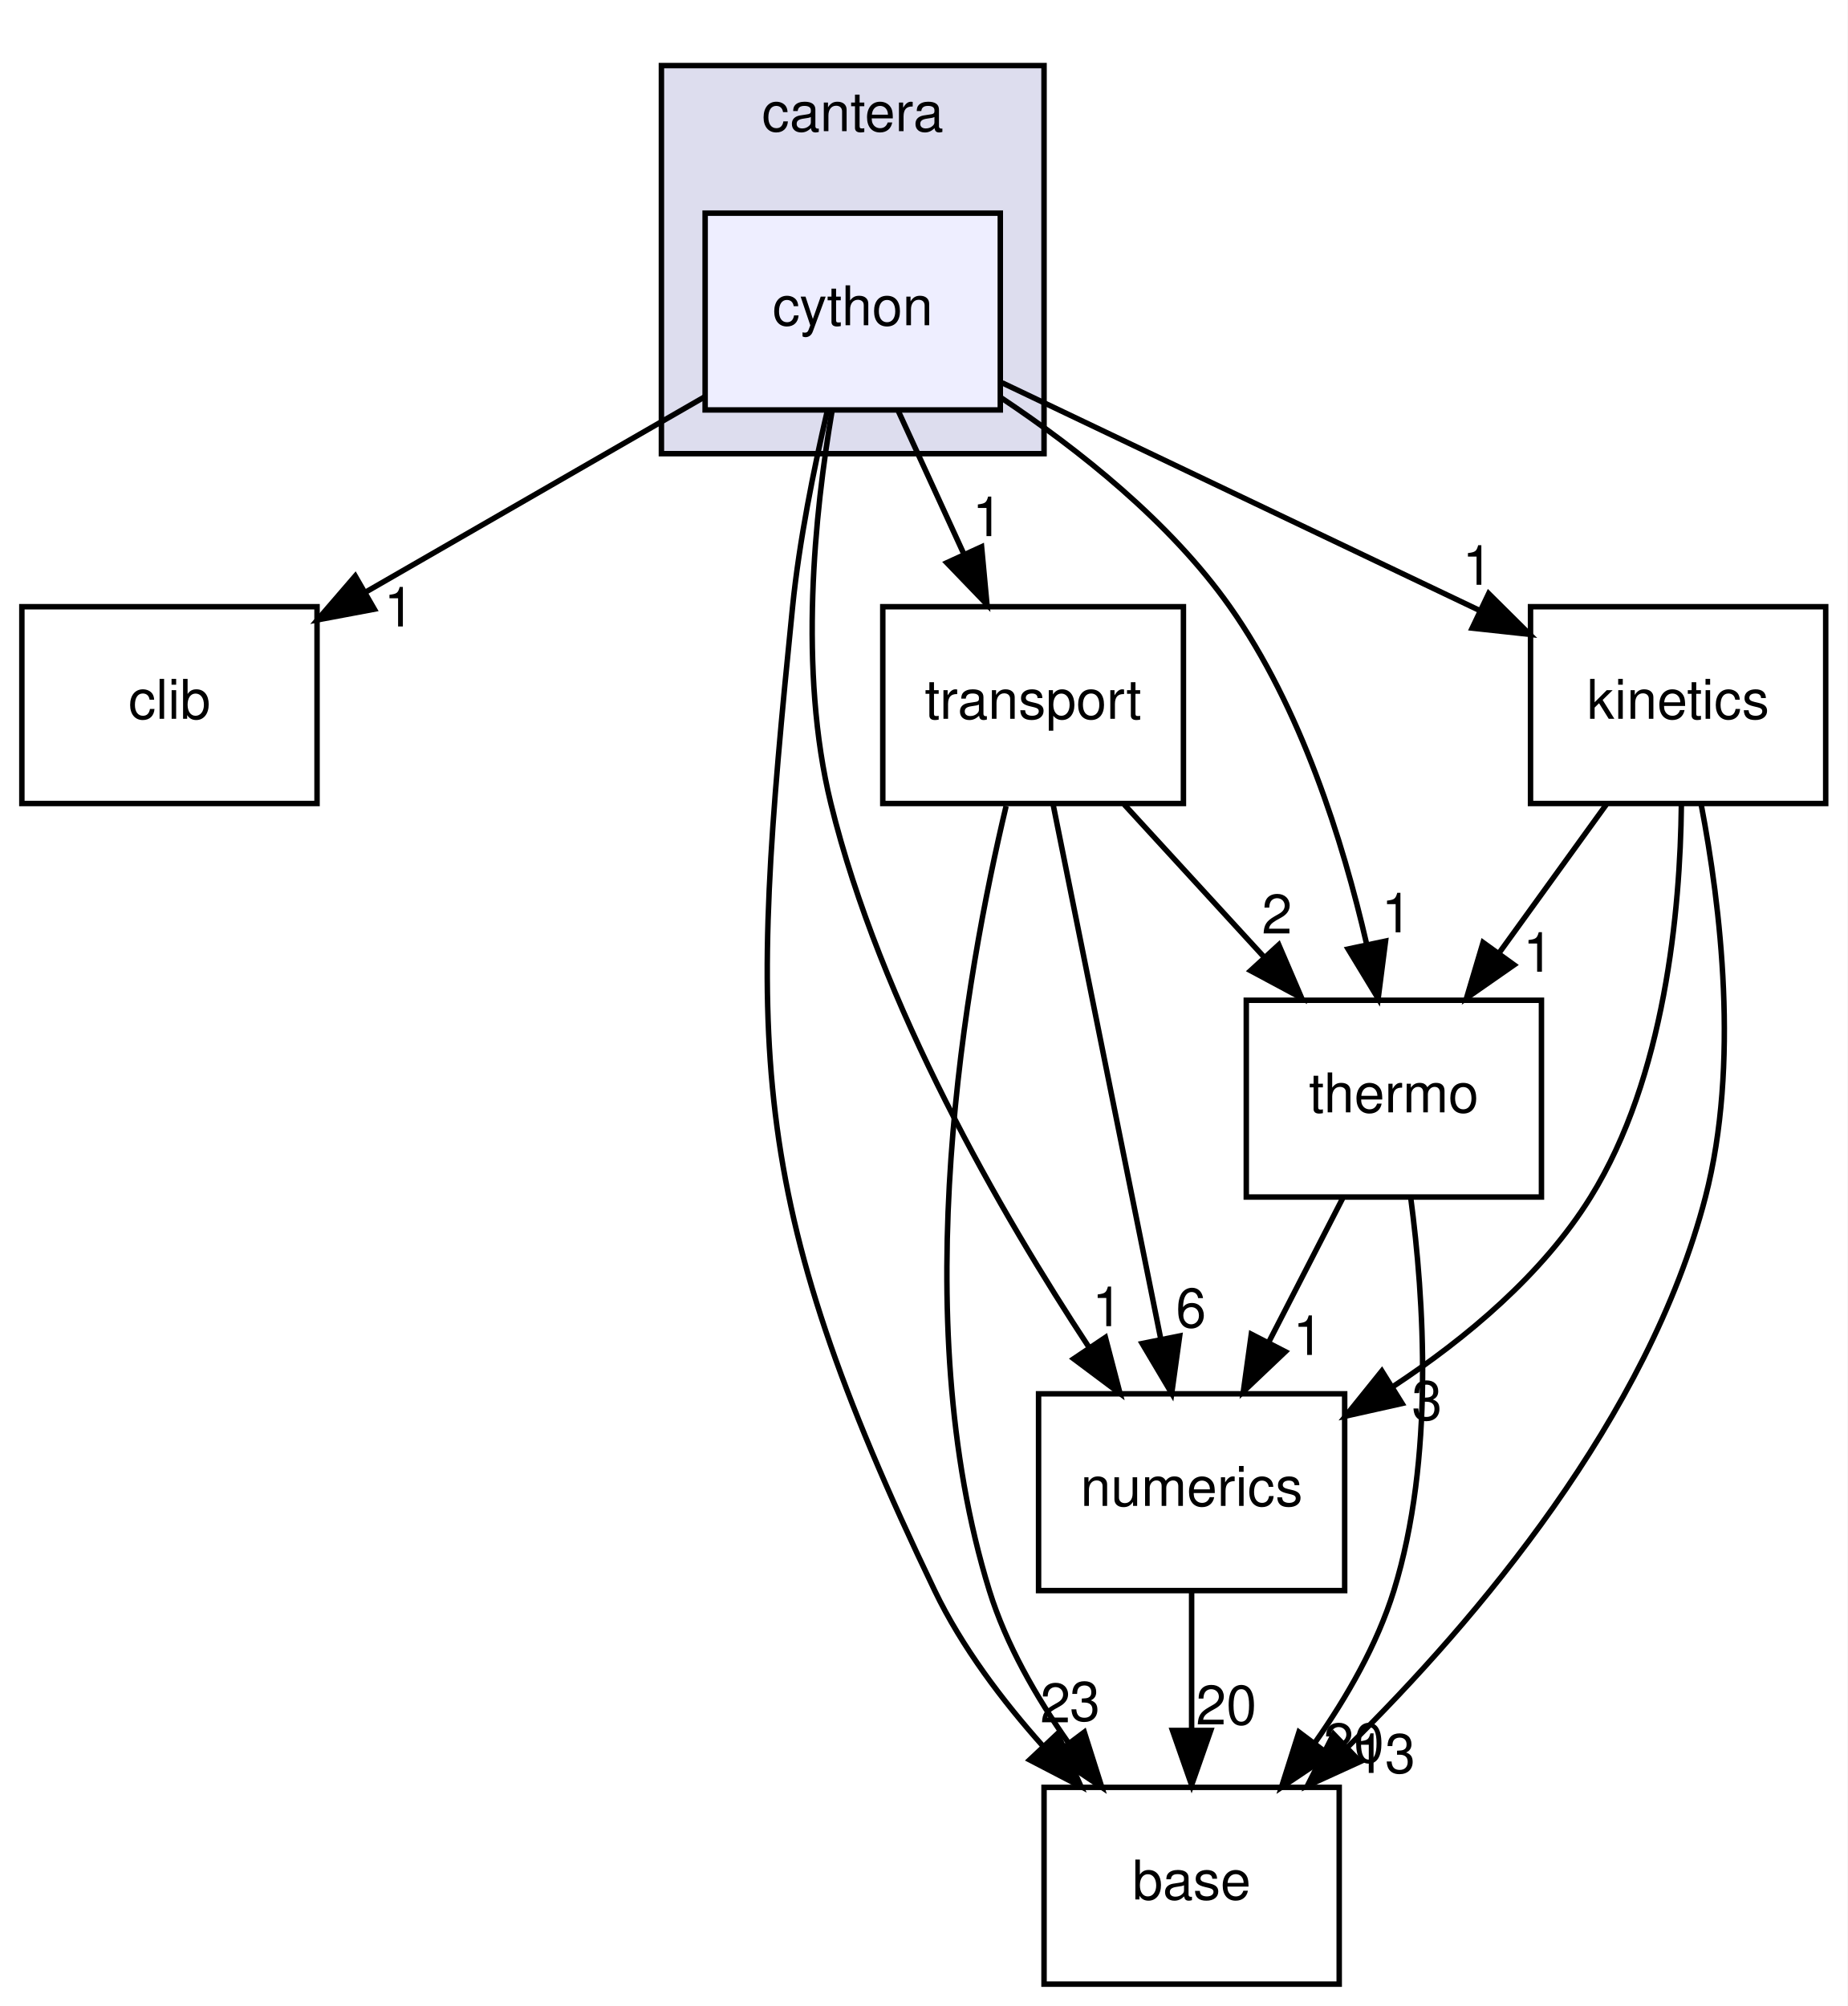
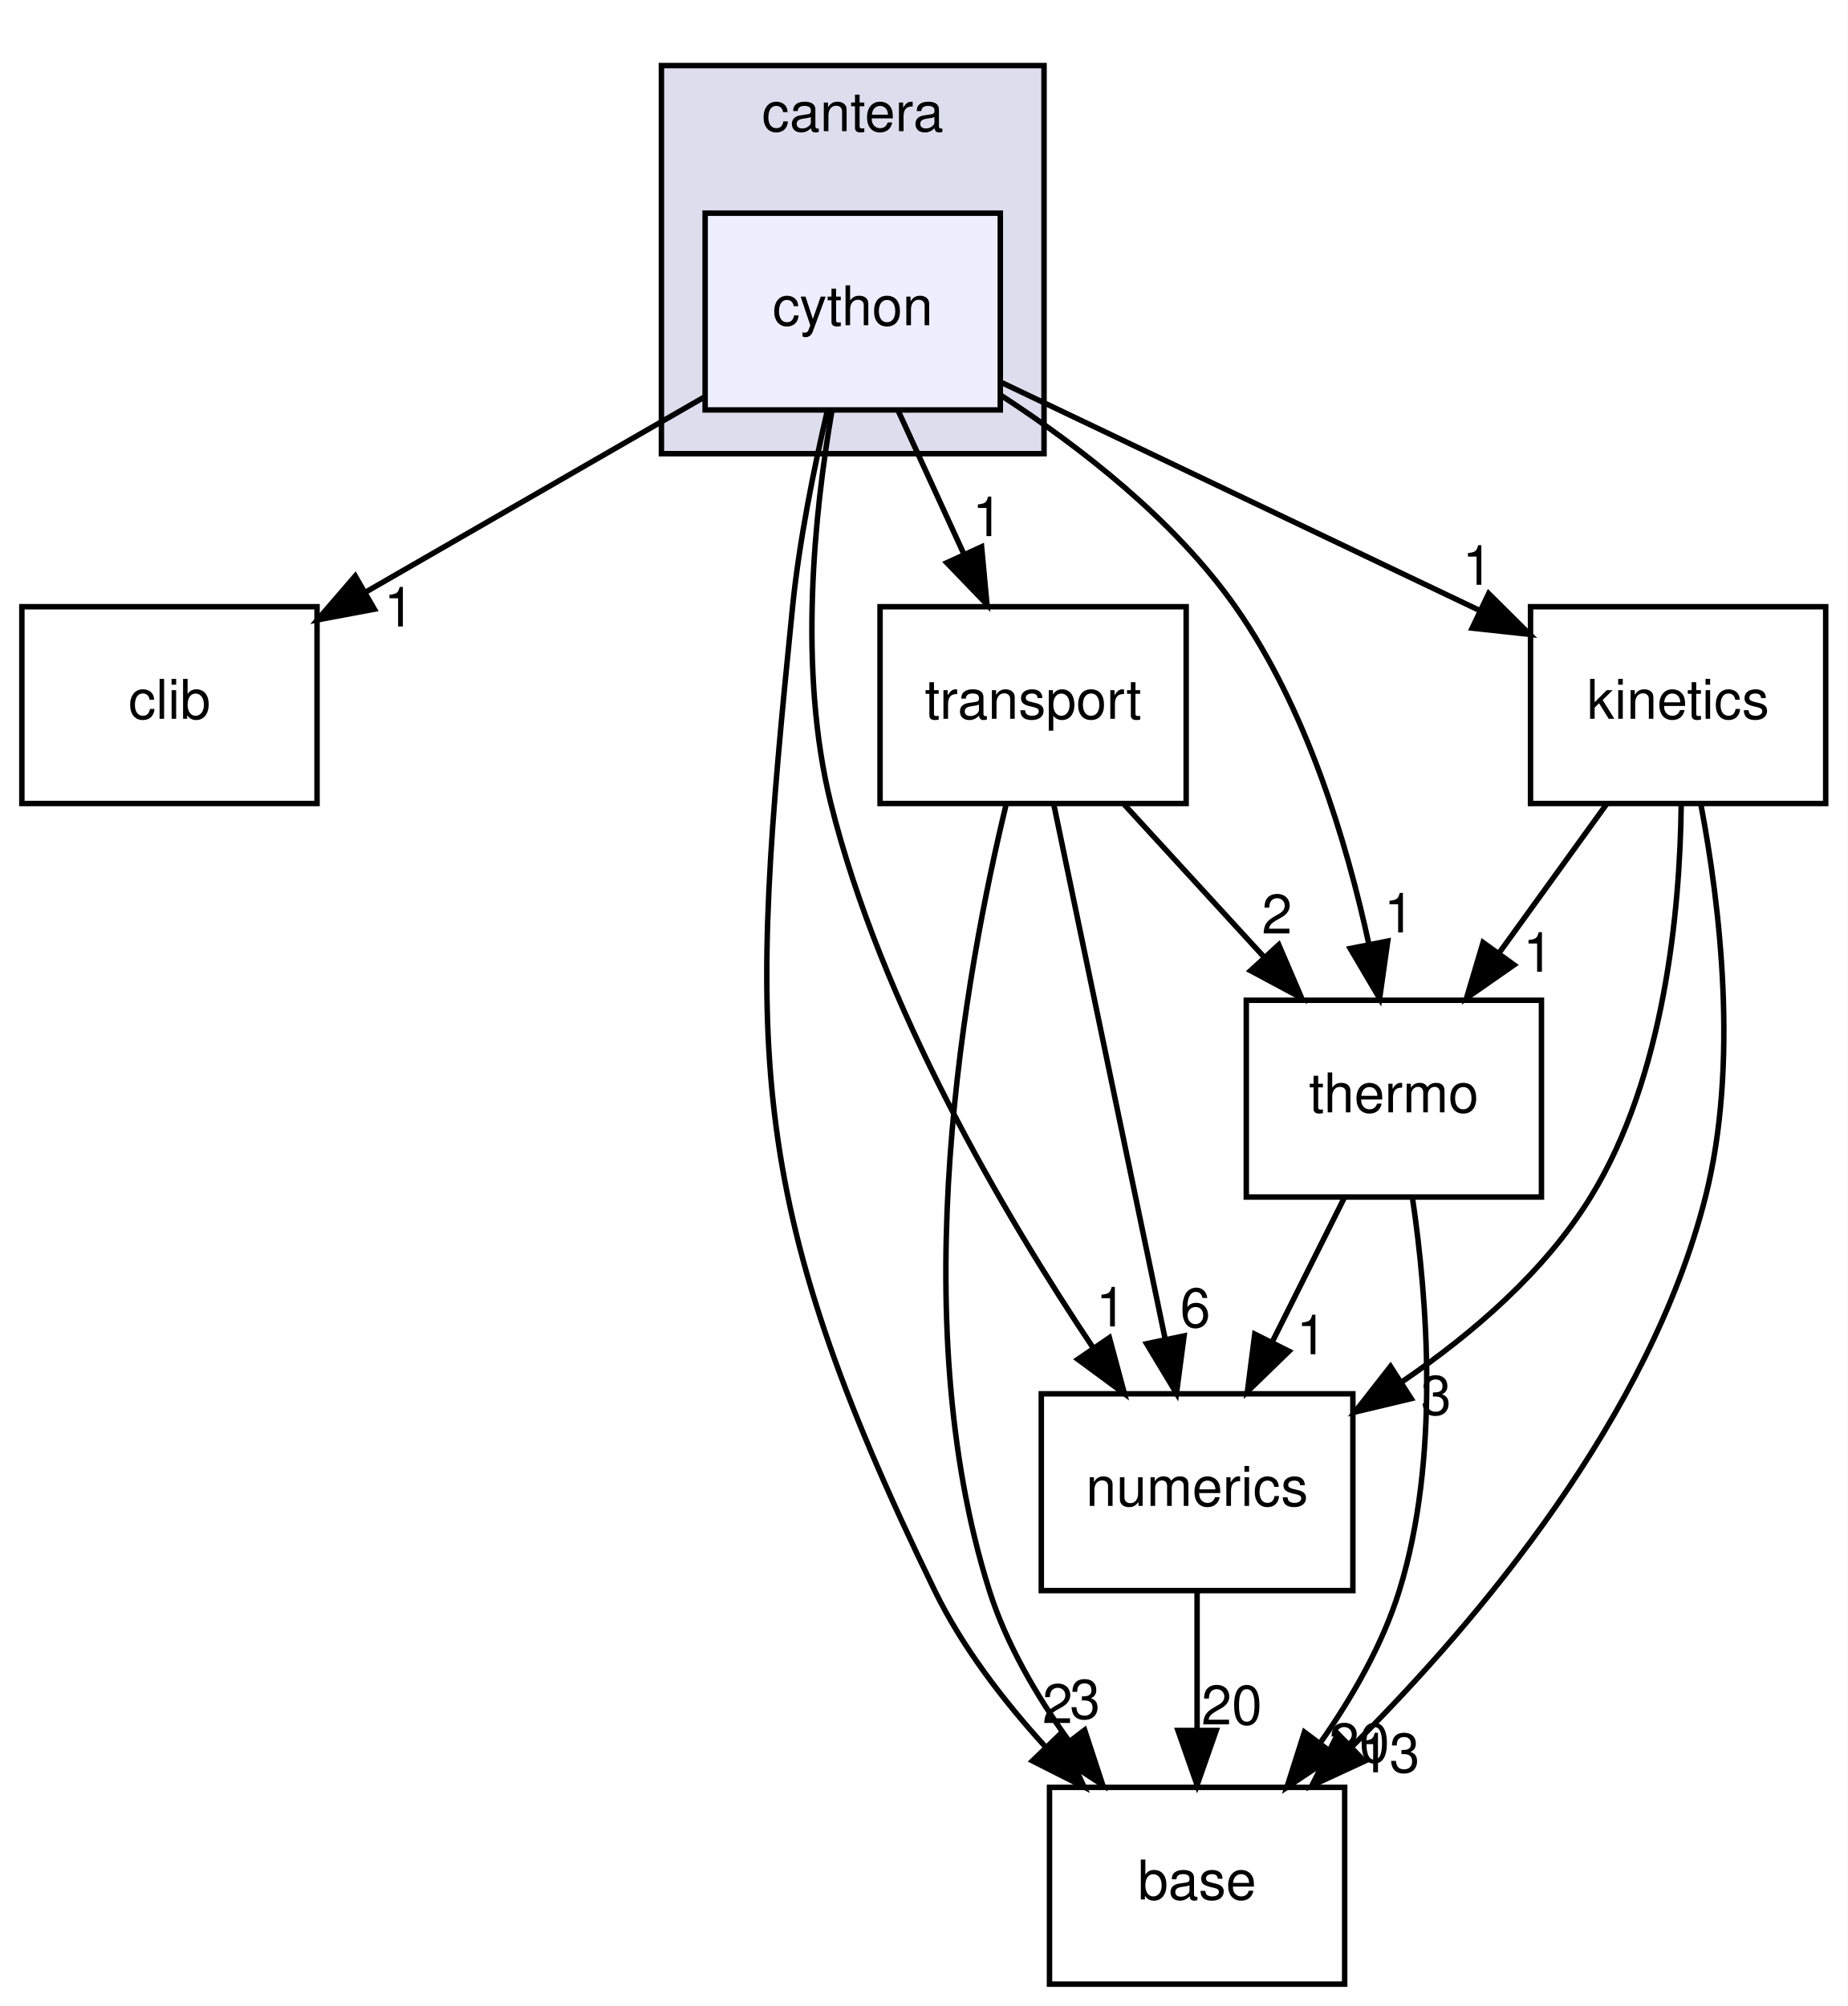
<svg xmlns="http://www.w3.org/2000/svg" xmlns:xlink="http://www.w3.org/1999/xlink" width="338pt" height="367pt" viewBox="0.00 0.00 338.00 367.00">
  <g id="graph0" class="graph" transform="scale(1 1) rotate(0) translate(4 363)">
    <polygon fill="#ffffff" stroke="transparent" points="-4,4 -4,-363 334,-363 334,4 -4,4" />
    <g id="clust1" class="cluster">
      <g id="a_clust1">
        <a xlink:href="dir_6fbe91f1050ba110875dc8b0702a61ee.html" target="_top" xlink:title="cantera">
          <polygon fill="#ddddee" stroke="#000000" points="117,-280 117,-351 187,-351 187,-280 117,-280" />
          <text text-anchor="middle" x="152" y="-339" font-family="Helvetica,sans-Serif" font-size="10.00" fill="#000000">cantera</text>
        </a>
      </g>
    </g>
    <g id="node1" class="node">
      <g id="a_node1">
        <a xlink:href="dir_5490827e5992e1ca34b709b90d1ef656.html" target="_top" xlink:title="cython">
          <polygon fill="#eeeeff" stroke="#000000" points="179,-324 125,-324 125,-288 179,-288 179,-324" />
          <text text-anchor="middle" x="152" y="-303.5" font-family="Helvetica,sans-Serif" font-size="10.00" fill="#000000">cython</text>
        </a>
      </g>
    </g>
    <g id="node2" class="node">
      <g id="a_node2">
        <a xlink:href="dir_690289abfa5e09db35ec6757548a6dfc.html" target="_top" xlink:title="clib">
          <polygon fill="none" stroke="#000000" points="54,-252 0,-252 0,-216 54,-216 54,-252" />
          <text text-anchor="middle" x="27" y="-231.5" font-family="Helvetica,sans-Serif" font-size="10.00" fill="#000000">clib</text>
        </a>
      </g>
    </g>
    <g id="edge4" class="edge">
      <path fill="none" stroke="#000000" d="M124.877,-290.377C106.695,-279.904 82.557,-266.001 62.801,-254.622" />
      <polygon fill="#000000" stroke="#000000" points="64.483,-251.551 54.07,-249.592 60.989,-257.617 64.483,-251.551" />
      <g id="a_edge4-headlabel">
        <a xlink:href="dir_000021_000014.html" target="_top" xlink:title="1">
          <text text-anchor="middle" x="69.014" y="-248.385" font-family="Helvetica,sans-Serif" font-size="10.00" fill="#000000">1</text>
        </a>
      </g>
    </g>
    <g id="node3" class="node">
      <g id="a_node3">
        <a xlink:href="dir_e06e40b6a3c4e04950e39aba62791861.html" target="_top" xlink:title="transport">
-           <polygon fill="none" stroke="#000000" points="212.5,-252 157.5,-252 157.5,-216 212.5,-216 212.5,-252" />
+           <polygon fill="none" stroke="#000000" points="213,-252 157,-252 157,-216 213,-216 213,-252" />
          <text text-anchor="middle" x="185" y="-231.5" font-family="Helvetica,sans-Serif" font-size="10.00" fill="#000000">transport</text>
        </a>
      </g>
    </g>
    <g id="edge5" class="edge">
      <path fill="none" stroke="#000000" d="M160.327,-287.831C163.973,-279.877 168.331,-270.369 172.363,-261.572" />
      <polygon fill="#000000" stroke="#000000" points="175.576,-262.962 176.561,-252.413 169.212,-260.046 175.576,-262.962" />
      <g id="a_edge5-headlabel">
        <a xlink:href="dir_000021_000020.html" target="_top" xlink:title="1">
          <text text-anchor="middle" x="176.659" y="-264.913" font-family="Helvetica,sans-Serif" font-size="10.00" fill="#000000">1</text>
        </a>
      </g>
    </g>
    <g id="node4" class="node">
      <g id="a_node4">
        <a xlink:href="dir_a54d9e5dfc2a2dbb65ec20bef473969d.html" target="_top" xlink:title="base">
-           <polygon fill="none" stroke="#000000" points="241,-36 187,-36 187,0 241,0 241,-36" />
-           <text text-anchor="middle" x="214" y="-15.5" font-family="Helvetica,sans-Serif" font-size="10.00" fill="#000000">base</text>
+           <polygon fill="none" stroke="#000000" points="242,-36 188,-36 188,0 242,0 242,-36" />
+           <text text-anchor="middle" x="215" y="-15.5" font-family="Helvetica,sans-Serif" font-size="10.00" fill="#000000">base</text>
        </a>
      </g>
    </g>
    <g id="edge6" class="edge">
-       <path fill="none" stroke="#000000" d="M147.307,-287.646C144.893,-277.263 142.209,-263.994 141,-252 132.892,-171.577 132.03,-144.874 167,-72 171.94,-61.705 179.388,-51.844 186.907,-43.432" />
-       <polygon fill="#000000" stroke="#000000" points="189.461,-45.825 193.763,-36.143 184.362,-41.03 189.461,-45.825" />
+       <path fill="none" stroke="#000000" d="M147.307,-287.646C144.893,-277.263 142.209,-263.994 141,-252 132.892,-171.577 131.65,-144.69 167,-72 172.04,-61.636 179.645,-51.756 187.324,-43.347" />
+       <polygon fill="#000000" stroke="#000000" points="189.917,-45.701 194.327,-36.067 184.872,-40.848 189.917,-45.701" />
      <g id="a_edge6-headlabel">
        <a xlink:href="dir_000021_000005.html" target="_top" xlink:title="2">
-           <text text-anchor="middle" x="189.067" y="-47.889" font-family="Helvetica,sans-Serif" font-size="10.00" fill="#000000">2</text>
+           <text text-anchor="middle" x="189.472" y="-47.76" font-family="Helvetica,sans-Serif" font-size="10.00" fill="#000000">2</text>
        </a>
      </g>
    </g>
    <g id="node5" class="node">
      <g id="a_node5">
        <a xlink:href="dir_28819bef72f6570b005694d295d15d08.html" target="_top" xlink:title="kinetics">
          <polygon fill="none" stroke="#000000" points="330,-252 276,-252 276,-216 330,-216 330,-252" />
          <text text-anchor="middle" x="303" y="-231.5" font-family="Helvetica,sans-Serif" font-size="10.00" fill="#000000">kinetics</text>
        </a>
      </g>
    </g>
    <g id="edge7" class="edge">
      <path fill="none" stroke="#000000" d="M179.345,-292.961C203.825,-281.289 239.897,-264.089 266.771,-251.275" />
      <polygon fill="#000000" stroke="#000000" points="268.339,-254.405 275.858,-246.942 265.326,-248.086 268.339,-254.405" />
      <g id="a_edge7-headlabel">
        <a xlink:href="dir_000021_000007.html" target="_top" xlink:title="1">
          <text text-anchor="middle" x="266.316" y="-256.015" font-family="Helvetica,sans-Serif" font-size="10.00" fill="#000000">1</text>
        </a>
      </g>
    </g>
    <g id="node6" class="node">
      <g id="a_node6">
        <a xlink:href="dir_8bf842952c463ead18ee9fb35e4c5251.html" target="_top" xlink:title="numerics">
-           <polygon fill="none" stroke="#000000" points="242,-108 186,-108 186,-72 242,-72 242,-108" />
-           <text text-anchor="middle" x="214" y="-87.5" font-family="Helvetica,sans-Serif" font-size="10.00" fill="#000000">numerics</text>
+           <polygon fill="none" stroke="#000000" points="243.5,-108 186.5,-108 186.5,-72 243.5,-72 243.5,-108" />
+           <text text-anchor="middle" x="215" y="-87.5" font-family="Helvetica,sans-Serif" font-size="10.00" fill="#000000">numerics</text>
        </a>
      </g>
    </g>
    <g id="edge8" class="edge">
-       <path fill="none" stroke="#000000" d="M148.212,-287.775C145.078,-269.381 142.021,-240.3 148,-216 157.091,-179.053 179.147,-140.938 195.268,-116.444" />
-       <polygon fill="#000000" stroke="#000000" points="198.228,-118.315 200.904,-108.064 192.419,-114.409 198.228,-118.315" />
+       <path fill="none" stroke="#000000" d="M148.18,-287.767C145.022,-269.367 141.946,-240.281 148,-216 157.236,-178.961 179.624,-140.864 195.988,-116.4" />
+       <polygon fill="#000000" stroke="#000000" points="198.955,-118.262 201.708,-108.031 193.176,-114.312 198.955,-118.262" />
      <g id="a_edge8-headlabel">
        <a xlink:href="dir_000021_000009.html" target="_top" xlink:title="1">
-           <text text-anchor="middle" x="198.578" y="-120.382" font-family="Helvetica,sans-Serif" font-size="10.00" fill="#000000">1</text>
+           <text text-anchor="middle" x="199.27" y="-120.332" font-family="Helvetica,sans-Serif" font-size="10.00" fill="#000000">1</text>
        </a>
      </g>
    </g>
    <g id="node7" class="node">
      <g id="a_node7">
        <a xlink:href="dir_3cc50e07c07b6e5dfebd896073e0298f.html" target="_top" xlink:title="thermo">
          <polygon fill="none" stroke="#000000" points="278,-180 224,-180 224,-144 278,-144 278,-180" />
          <text text-anchor="middle" x="251" y="-159.5" font-family="Helvetica,sans-Serif" font-size="10.00" fill="#000000">thermo</text>
        </a>
      </g>
    </g>
    <g id="edge9" class="edge">
-       <path fill="none" stroke="#000000" d="M179.104,-290.258C193.333,-280.777 210.041,-267.539 221,-252 233.995,-233.575 241.67,-209.119 246,-190.352" />
-       <polygon fill="#000000" stroke="#000000" points="249.477,-190.825 248.125,-180.317 242.629,-189.375 249.477,-190.825" />
+       <path fill="none" stroke="#000000" d="M179.216,-290.607C193.747,-281.15 210.878,-267.821 222,-252 234.924,-233.615 242.319,-209.157 246.402,-190.378" />
+       <polygon fill="#000000" stroke="#000000" points="249.881,-190.826 248.392,-180.336 243.014,-189.465 249.881,-190.826" />
      <g id="a_edge9-headlabel">
        <a xlink:href="dir_000021_000002.html" target="_top" xlink:title="1">
-           <text text-anchor="middle" x="251.51" y="-192.43" font-family="Helvetica,sans-Serif" font-size="10.00" fill="#000000">1</text>
+           <text text-anchor="middle" x="251.967" y="-192.404" font-family="Helvetica,sans-Serif" font-size="10.00" fill="#000000">1</text>
        </a>
      </g>
    </g>
    <g id="edge1" class="edge">
-       <path fill="none" stroke="#000000" d="M180.057,-215.509C172.749,-184.88 161.504,-122.031 177,-72 180.044,-62.17 185.564,-52.539 191.427,-44.195" />
-       <polygon fill="#000000" stroke="#000000" points="194.366,-46.109 197.572,-36.011 188.769,-41.906 194.366,-46.109" />
+       <path fill="none" stroke="#000000" d="M180.106,-215.979C172.701,-185.503 161.107,-122.202 177,-72 180.082,-62.266 185.618,-52.77 191.529,-44.523" />
+       <polygon fill="#000000" stroke="#000000" points="194.431,-46.49 197.737,-36.424 188.875,-42.232 194.431,-46.49" />
      <g id="a_edge1-headlabel">
        <a xlink:href="dir_000020_000005.html" target="_top" xlink:title="3">
-           <text text-anchor="middle" x="194.478" y="-48.188" font-family="Helvetica,sans-Serif" font-size="10.00" fill="#000000">3</text>
+           <text text-anchor="middle" x="194.498" y="-48.57" font-family="Helvetica,sans-Serif" font-size="10.00" fill="#000000">3</text>
        </a>
      </g>
    </g>
    <g id="edge2" class="edge">
-       <path fill="none" stroke="#000000" d="M188.673,-215.762C193.641,-191.093 202.549,-146.86 208.367,-117.973" />
-       <polygon fill="#000000" stroke="#000000" points="211.814,-118.584 210.357,-108.09 204.952,-117.202 211.814,-118.584" />
+       <path fill="none" stroke="#000000" d="M188.799,-215.762C193.939,-191.093 203.154,-146.86 209.172,-117.973" />
+       <polygon fill="#000000" stroke="#000000" points="212.618,-118.593 211.231,-108.09 205.765,-117.166 212.618,-118.593" />
      <g id="a_edge2-headlabel">
        <a xlink:href="dir_000020_000009.html" target="_top" xlink:title="6">
-           <text text-anchor="middle" x="213.887" y="-120.168" font-family="Helvetica,sans-Serif" font-size="10.00" fill="#000000">6</text>
+           <text text-anchor="middle" x="214.665" y="-120.191" font-family="Helvetica,sans-Serif" font-size="10.00" fill="#000000">6</text>
        </a>
      </g>
    </g>
    <g id="edge3" class="edge">
      <path fill="none" stroke="#000000" d="M201.655,-215.831C209.411,-207.369 218.78,-197.149 227.261,-187.897" />
      <polygon fill="#000000" stroke="#000000" points="229.944,-190.15 234.121,-180.413 224.784,-185.42 229.944,-190.15" />
      <g id="a_edge3-headlabel">
        <a xlink:href="dir_000020_000002.html" target="_top" xlink:title="2">
          <text text-anchor="middle" x="229.608" y="-192.218" font-family="Helvetica,sans-Serif" font-size="10.00" fill="#000000">2</text>
        </a>
      </g>
    </g>
    <g id="edge10" class="edge">
-       <path fill="none" stroke="#000000" d="M307.232,-215.749C310.757,-197.335 314.281,-168.238 308,-144 297.56,-103.712 266.203,-66.712 242.553,-43.378" />
-       <polygon fill="#000000" stroke="#000000" points="244.818,-40.7 235.182,-36.296 239.968,-45.748 244.818,-40.7" />
+       <path fill="none" stroke="#000000" d="M307.177,-215.763C310.66,-197.36 314.151,-168.271 308,-144 297.814,-103.809 266.763,-66.791 243.319,-43.426" />
+       <polygon fill="#000000" stroke="#000000" points="245.625,-40.786 236.011,-36.333 240.75,-45.81 245.625,-40.786" />
      <g id="a_edge10-headlabel">
        <a xlink:href="dir_000007_000005.html" target="_top" xlink:title="13">
-           <text text-anchor="middle" x="249.377" y="-38.643" font-family="Helvetica,sans-Serif" font-size="10.00" fill="#000000">13</text>
+           <text text-anchor="middle" x="250.182" y="-38.752" font-family="Helvetica,sans-Serif" font-size="10.00" fill="#000000">13</text>
        </a>
      </g>
    </g>
    <g id="edge11" class="edge">
-       <path fill="none" stroke="#000000" d="M303.596,-215.702C303.389,-196.461 300.629,-165.986 287,-144 278.211,-129.821 264.214,-118.138 250.818,-109.309" />
-       <polygon fill="#000000" stroke="#000000" points="252.501,-106.234 242.161,-103.922 248.802,-112.177 252.501,-106.234" />
+       <path fill="none" stroke="#000000" d="M303.567,-215.72C303.336,-196.494 300.557,-166.031 287,-144 278.617,-130.376 265.424,-119.013 252.609,-110.281" />
+       <polygon fill="#000000" stroke="#000000" points="254.167,-107.122 243.862,-104.661 250.383,-113.011 254.167,-107.122" />
      <g id="a_edge11-headlabel">
        <a xlink:href="dir_000007_000009.html" target="_top" xlink:title="3">
-           <text text-anchor="middle" x="257.053" y="-103.223" font-family="Helvetica,sans-Serif" font-size="10.00" fill="#000000">3</text>
+           <text text-anchor="middle" x="258.726" y="-104.176" font-family="Helvetica,sans-Serif" font-size="10.00" fill="#000000">3</text>
        </a>
      </g>
    </g>
    <g id="edge12" class="edge">
      <path fill="none" stroke="#000000" d="M289.878,-215.831C283.95,-207.623 276.827,-197.761 270.307,-188.732" />
      <polygon fill="#000000" stroke="#000000" points="272.991,-186.471 264.298,-180.413 267.316,-190.569 272.991,-186.471" />
      <g id="a_edge12-headlabel">
        <a xlink:href="dir_000007_000002.html" target="_top" xlink:title="1">
          <text text-anchor="middle" x="277.397" y="-185.223" font-family="Helvetica,sans-Serif" font-size="10.00" fill="#000000">1</text>
        </a>
      </g>
    </g>
    <g id="edge13" class="edge">
-       <path fill="none" stroke="#000000" d="M214,-71.831C214,-64.131 214,-54.974 214,-46.417" />
-       <polygon fill="#000000" stroke="#000000" points="217.5,-46.413 214,-36.413 210.5,-46.413 217.5,-46.413" />
+       <path fill="none" stroke="#000000" d="M215,-71.831C215,-64.131 215,-54.974 215,-46.417" />
+       <polygon fill="#000000" stroke="#000000" points="218.5,-46.413 215,-36.413 211.5,-46.413 218.5,-46.413" />
      <g id="a_edge13-headlabel">
        <a xlink:href="dir_000009_000005.html" target="_top" xlink:title="20">
-           <text text-anchor="middle" x="220.339" y="-47.508" font-family="Helvetica,sans-Serif" font-size="10.00" fill="#000000">20</text>
+           <text text-anchor="middle" x="221.339" y="-47.508" font-family="Helvetica,sans-Serif" font-size="10.00" fill="#000000">20</text>
        </a>
      </g>
    </g>
    <g id="edge14" class="edge">
-       <path fill="none" stroke="#000000" d="M254.075,-143.944C256.524,-125.432 258.443,-96.03 251,-72 247.956,-62.17 242.436,-52.539 236.573,-44.195" />
-       <polygon fill="#000000" stroke="#000000" points="239.231,-41.906 230.428,-36.011 233.634,-46.109 239.231,-41.906" />
+       <path fill="none" stroke="#000000" d="M254.386,-143.945C257.129,-125.433 259.443,-96.031 252,-72 248.956,-62.17 243.436,-52.539 237.573,-44.195" />
+       <polygon fill="#000000" stroke="#000000" points="240.231,-41.906 231.428,-36.011 234.634,-46.109 240.231,-41.906" />
      <g id="a_edge14-headlabel">
        <a xlink:href="dir_000002_000005.html" target="_top" xlink:title="20">
-           <text text-anchor="middle" x="243.66" y="-40.576" font-family="Helvetica,sans-Serif" font-size="10.00" fill="#000000">20</text>
+           <text text-anchor="middle" x="244.66" y="-40.576" font-family="Helvetica,sans-Serif" font-size="10.00" fill="#000000">20</text>
        </a>
      </g>
    </g>
    <g id="edge15" class="edge">
-       <path fill="none" stroke="#000000" d="M241.663,-143.831C237.576,-135.877 232.69,-126.369 228.169,-117.572" />
-       <polygon fill="#000000" stroke="#000000" points="231.146,-115.708 223.462,-108.413 224.92,-118.907 231.146,-115.708" />
+       <path fill="none" stroke="#000000" d="M241.916,-143.831C237.939,-135.877 233.185,-126.369 228.786,-117.572" />
+       <polygon fill="#000000" stroke="#000000" points="231.809,-115.792 224.207,-108.413 225.548,-118.923 231.809,-115.792" />
      <g id="a_edge15-headlabel">
        <a xlink:href="dir_000002_000009.html" target="_top" xlink:title="1">
-           <text text-anchor="middle" x="235.314" y="-115.107" font-family="Helvetica,sans-Serif" font-size="10.00" fill="#000000">1</text>
+           <text text-anchor="middle" x="235.956" y="-115.238" font-family="Helvetica,sans-Serif" font-size="10.00" fill="#000000">1</text>
        </a>
      </g>
    </g>
  </g>
</svg>
